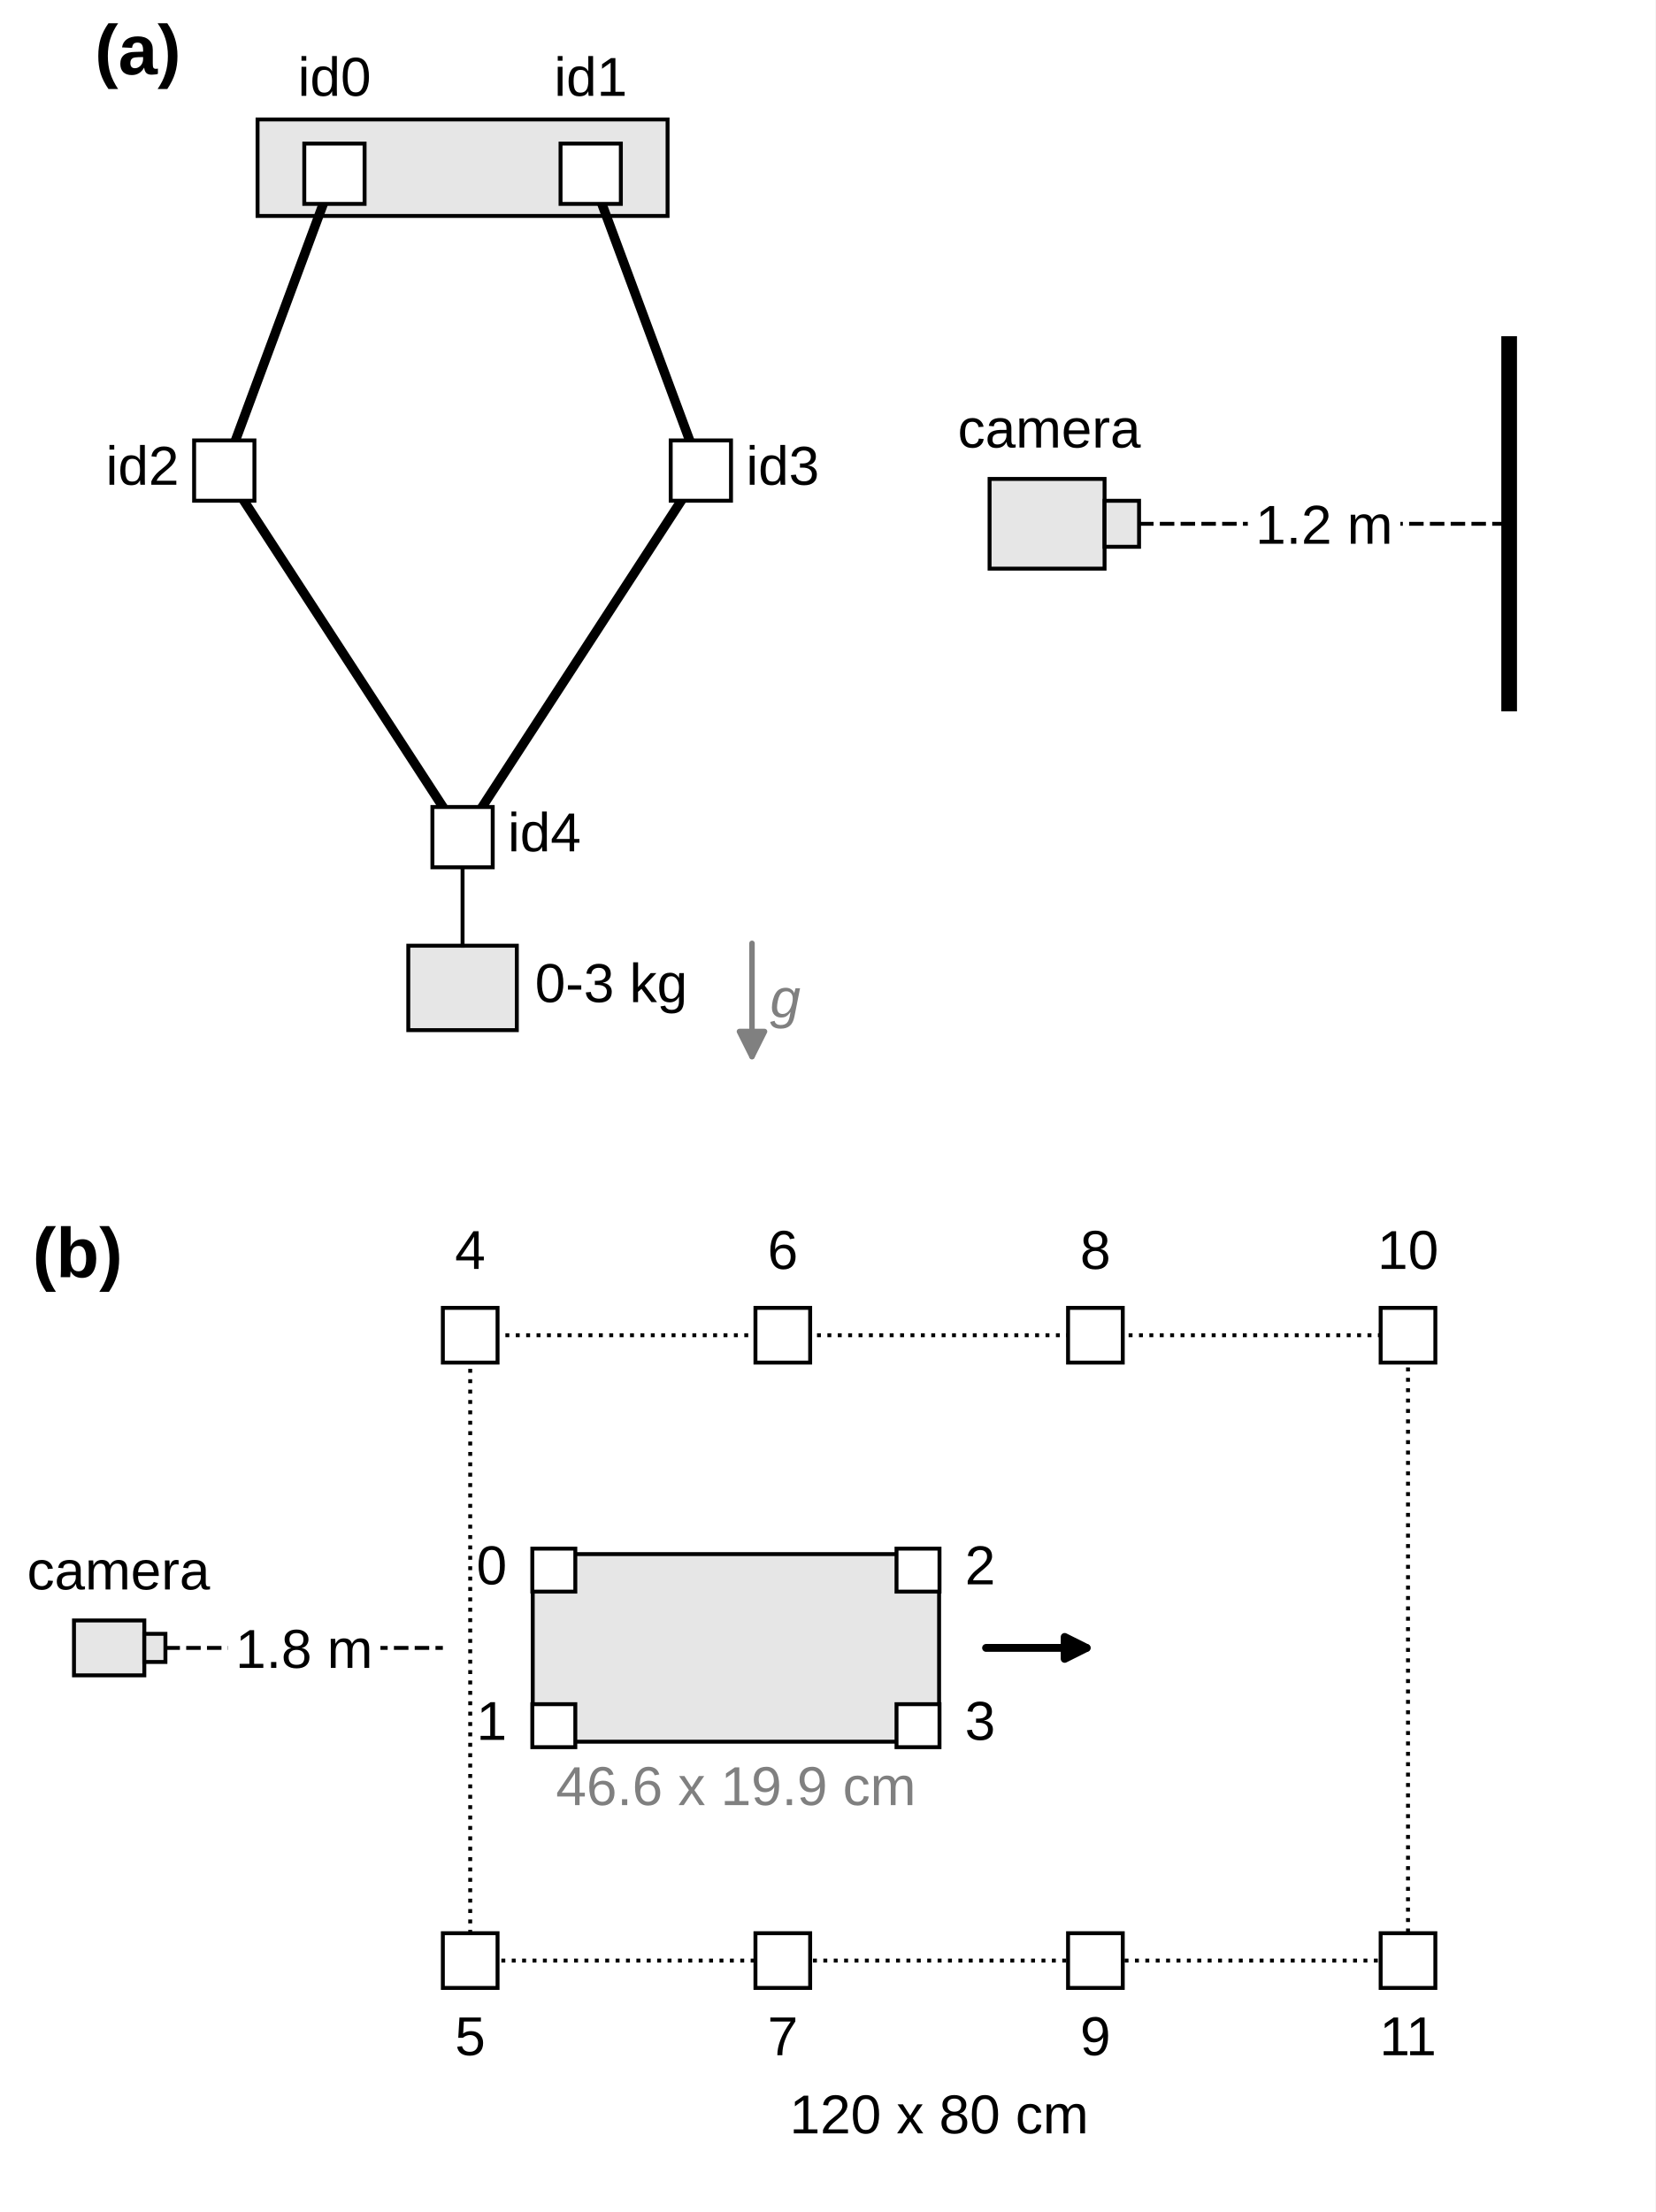
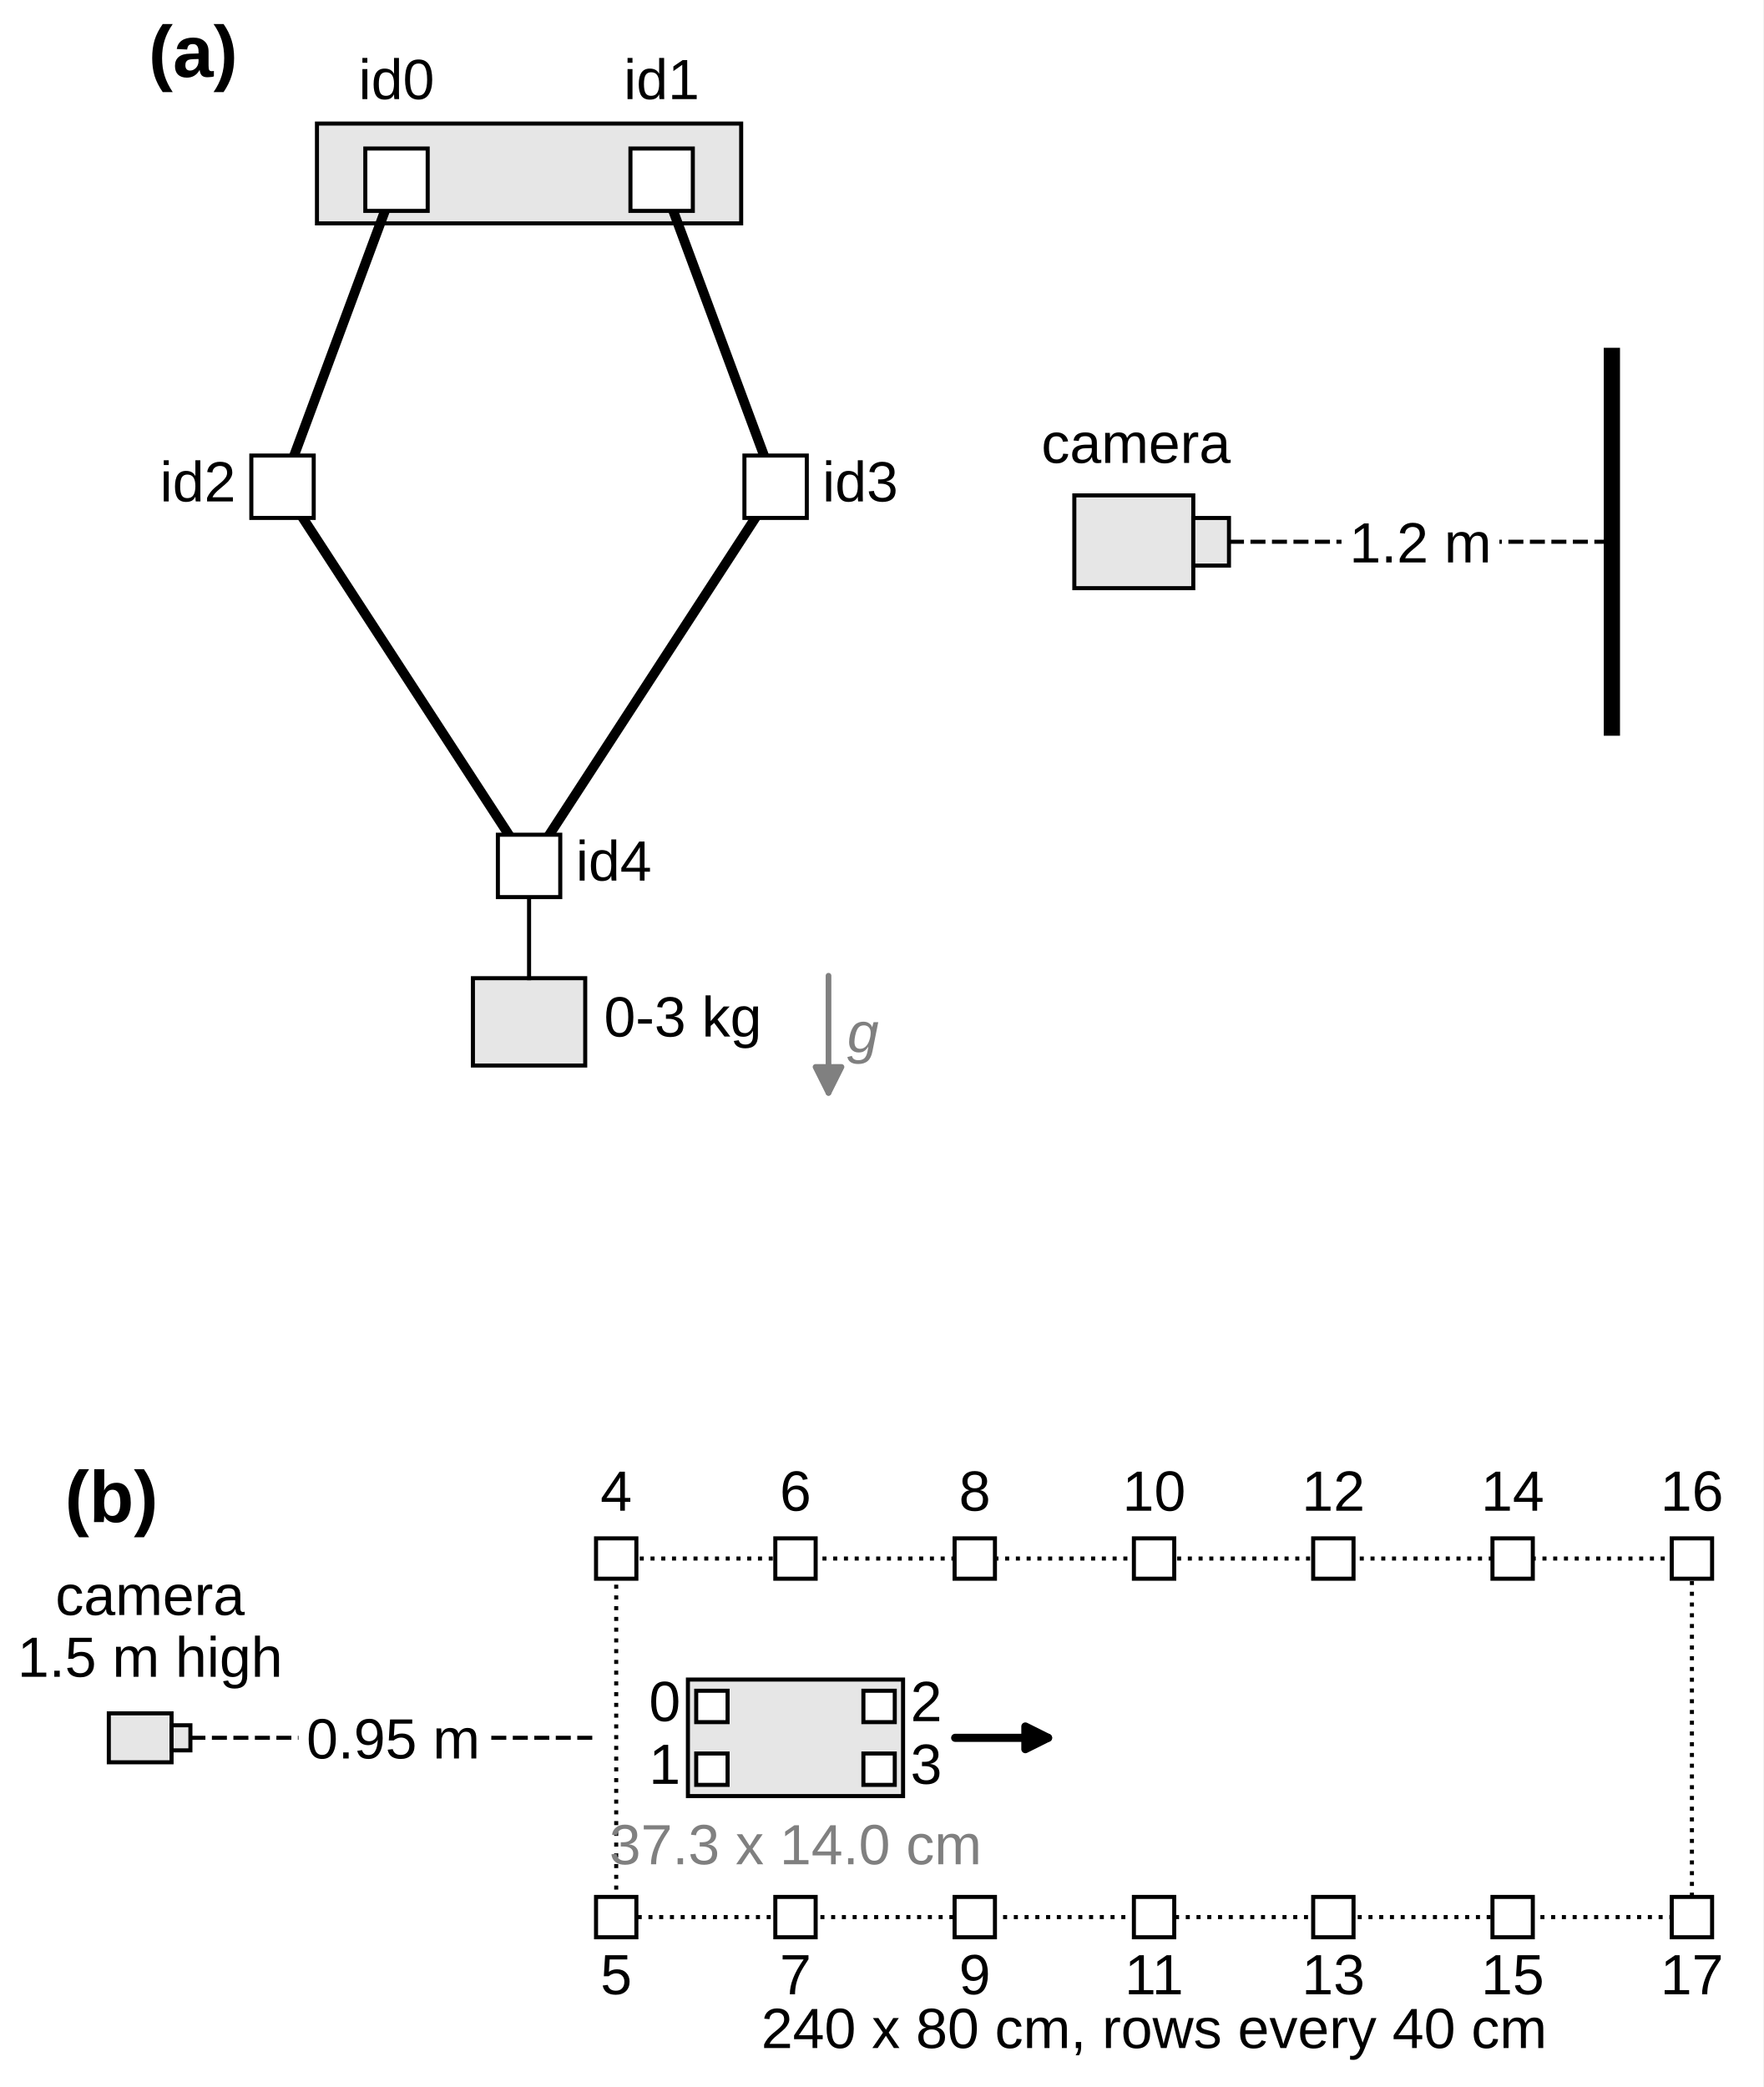
- <svg xmlns="http://www.w3.org/2000/svg" width="211.176pt" height="282.115pt" viewBox="0 0 211.176 282.115" version="1.1">
+ <svg xmlns="http://www.w3.org/2000/svg" width="217.403pt" height="257.333pt" viewBox="0 0 217.403 257.333" version="1.1">
  <defs>
    <style type="text/css">*{stroke-linejoin: round; stroke-linecap: butt}</style>
  </defs>
  <g id="figure_1">
    <g id="patch_1">
-       <path d="M 0 282.115  L 211.176 282.115  L 211.176 0  L 0 0  z " style="fill: #ffffff" />
+       <path d="M 0 257.333  L 217.403 257.333  L 217.403 0  L 0 0  z " style="fill: #ffffff" />
    </g>
    <g id="axes_1">
      <g id="patch_2">
-         <path d="M 32.855 27.543  L 85.159 27.543  L 85.159 15.236  L 32.855 15.236  z " clip-path="url(#p67ddb691ec)" style="fill: #e6e6e6; stroke: #000000; stroke-width: 0.5; stroke-linejoin: miter" />
+         <path d="M 39.081 27.543  L 91.385 27.543  L 91.385 15.236  L 39.081 15.236  z " clip-path="url(#p73a5b8a04f)" style="fill: #e6e6e6; stroke: #000000; stroke-width: 0.5; stroke-linejoin: miter" />
      </g>
      <g id="patch_3">
-         <path d="M 52.084 131.382  L 65.929 131.382  L 65.929 120.614  L 52.084 120.614  z " clip-path="url(#p67ddb691ec)" style="fill: #e6e6e6; stroke: #000000; stroke-width: 0.5; stroke-linejoin: miter" />
+         <path d="M 58.311 131.382  L 72.156 131.382  L 72.156 120.614  L 58.311 120.614  z " clip-path="url(#p73a5b8a04f)" style="fill: #e6e6e6; stroke: #000000; stroke-width: 0.5; stroke-linejoin: miter" />
      </g>
      <g id="line2d_1">
-         <path d="M 59.007 110.615  L 59.007 120.614  " clip-path="url(#p67ddb691ec)" style="fill: none; stroke: #000000; stroke-width: 0.5; stroke-linecap: square" />
+         <path d="M 65.233 110.615  L 65.233 120.614  " clip-path="url(#p73a5b8a04f)" style="fill: none; stroke: #000000; stroke-width: 0.5; stroke-linecap: square" />
      </g>
      <g id="line2d_2">
-         <path d="M 42.662 22.159  L 28.609 60.017  " clip-path="url(#p67ddb691ec)" style="fill: none; stroke: #000000; stroke-width: 1.2; stroke-linecap: round" />
+         <path d="M 48.888 22.159  L 34.835 60.017  " clip-path="url(#p73a5b8a04f)" style="fill: none; stroke: #000000; stroke-width: 1.2; stroke-linecap: round" />
      </g>
      <g id="line2d_3">
-         <path d="M 28.609 60.017  L 59.007 106.769  " clip-path="url(#p67ddb691ec)" style="fill: none; stroke: #000000; stroke-width: 1.2; stroke-linecap: round" />
+         <path d="M 34.835 60.017  L 65.233 106.769  " clip-path="url(#p73a5b8a04f)" style="fill: none; stroke: #000000; stroke-width: 1.2; stroke-linecap: round" />
      </g>
      <g id="line2d_4">
-         <path d="M 75.352 22.159  L 89.405 60.017  " clip-path="url(#p67ddb691ec)" style="fill: none; stroke: #000000; stroke-width: 1.2; stroke-linecap: round" />
+         <path d="M 81.578 22.159  L 95.631 60.017  " clip-path="url(#p73a5b8a04f)" style="fill: none; stroke: #000000; stroke-width: 1.2; stroke-linecap: round" />
      </g>
      <g id="line2d_5">
-         <path d="M 89.405 60.017  L 59.007 106.769  " clip-path="url(#p67ddb691ec)" style="fill: none; stroke: #000000; stroke-width: 1.2; stroke-linecap: round" />
+         <path d="M 95.631 60.017  L 65.233 106.769  " clip-path="url(#p73a5b8a04f)" style="fill: none; stroke: #000000; stroke-width: 1.2; stroke-linecap: round" />
      </g>
      <g id="text_1">
-         <text style="font-size: 7px; font-family: 'Arial'; text-anchor: middle" x="42.662" y="12.225" transform="rotate(-0 42.66171 12.22457)">id0</text>
+         <text style="font-size: 7px; font-family: 'Arial'; text-anchor: middle" x="48.888" y="12.225" transform="rotate(-0 48.88812 12.22457)">id0</text>
      </g>
      <g id="text_2">
-         <text style="font-size: 7px; font-family: 'Arial'; text-anchor: middle" x="75.352" y="12.225" transform="rotate(-0 75.35191 12.22457)">id1</text>
+         <text style="font-size: 7px; font-family: 'Arial'; text-anchor: middle" x="81.578" y="12.225" transform="rotate(-0 81.57832 12.22457)">id1</text>
      </g>
      <g id="text_3">
-         <text style="font-size: 7px; font-family: 'Arial'; text-anchor: end" x="22.84" y="61.828" transform="rotate(-0 22.83976 61.82809)">id2</text>
+         <text style="font-size: 7px; font-family: 'Arial'; text-anchor: end" x="29.066" y="61.828" transform="rotate(-0 29.06617 61.82809)">id2</text>
      </g>
      <g id="text_4">
-         <text style="font-size: 7px; font-family: 'Arial'; text-anchor: start" x="95.174" y="61.828" transform="rotate(-0 95.17386 61.82809)">id3</text>
+         <text style="font-size: 7px; font-family: 'Arial'; text-anchor: start" x="101.4" y="61.828" transform="rotate(-0 101.4003 61.82809)">id3</text>
      </g>
      <g id="text_5">
-         <text style="font-size: 7px; font-family: 'Arial'; text-anchor: start" x="64.776" y="108.58" transform="rotate(-0 64.77567 108.5802)">id4</text>
+         <text style="font-size: 7px; font-family: 'Arial'; text-anchor: start" x="71.002" y="108.58" transform="rotate(-0 71.00208 108.5802)">id4</text>
      </g>
      <g id="text_6">
-         <text style="font-size: 7px; font-family: 'Arial'; text-anchor: start" x="68.237" y="127.81" transform="rotate(-0 68.23698 127.8096)">0-3 kg</text>
+         <text style="font-size: 7px; font-family: 'Arial'; text-anchor: start" x="74.463" y="127.81" transform="rotate(-0 74.4634 127.8096)">0-3 kg</text>
      </g>
      <g id="patch_4">
-         <path d="M 95.928 120.311  Q 95.928 127.925 95.928 134.756  " style="fill: none; stroke: #808080; stroke-width: 0.7; stroke-linecap: round" />
-         <path d="M 97.528 131.556  L 95.928 134.756  L 94.328 131.556  z " style="fill: #808080; stroke: #808080; stroke-width: 0.7; stroke-linecap: round" />
+         <path d="M 102.154 120.311  Q 102.154 127.925 102.154 134.756  " style="fill: none; stroke: #808080; stroke-width: 0.7; stroke-linecap: round" />
+         <path d="M 103.754 131.556  L 102.154 134.756  L 100.554 131.556  z " style="fill: #808080; stroke: #808080; stroke-width: 0.7; stroke-linecap: round" />
      </g>
      <g id="text_7">
-         <text style="font-style: italic; font-size: 7px; font-family: 'Arial'; text-anchor: start; fill: #808080" x="98.235" y="129.743" transform="rotate(-0 98.23505 129.7429)">g</text>
+         <text style="font-style: italic; font-size: 7px; font-family: 'Arial'; text-anchor: start; fill: #808080" x="104.461" y="129.743" transform="rotate(-0 104.4615 129.7429)">g</text>
      </g>
      <g id="text_8">
-         <text style="font-weight: 700; font-size: 9px; font-family: 'Arial'; text-anchor: start" x="12.087" y="9.481" transform="rotate(-0 12.08676 9.481427)">(a)</text>
+         <text style="font-weight: 700; font-size: 9px; font-family: 'Arial'; text-anchor: start" x="18.313" y="9.481" transform="rotate(-0 18.31317 9.481427)">(a)</text>
      </g>
      <g id="patch_5">
-         <path d="M 38.816 26.005  L 46.508 26.005  L 46.508 18.313  L 38.816 18.313  z " clip-path="url(#p67ddb691ec)" style="fill: #ffffff; stroke: #000000; stroke-width: 0.5; stroke-linejoin: miter" />
+         <path d="M 45.042 26.005  L 52.734 26.005  L 52.734 18.313  L 45.042 18.313  z " clip-path="url(#p73a5b8a04f)" style="fill: #ffffff; stroke: #000000; stroke-width: 0.5; stroke-linejoin: miter" />
      </g>
      <g id="patch_6">
-         <path d="M 71.506 26.005  L 79.198 26.005  L 79.198 18.313  L 71.506 18.313  z " clip-path="url(#p67ddb691ec)" style="fill: #ffffff; stroke: #000000; stroke-width: 0.5; stroke-linejoin: miter" />
+         <path d="M 77.732 26.005  L 85.424 26.005  L 85.424 18.313  L 77.732 18.313  z " clip-path="url(#p73a5b8a04f)" style="fill: #ffffff; stroke: #000000; stroke-width: 0.5; stroke-linejoin: miter" />
      </g>
      <g id="patch_7">
-         <path d="M 24.763 63.862  L 32.455 63.862  L 32.455 56.171  L 24.763 56.171  z " clip-path="url(#p67ddb691ec)" style="fill: #ffffff; stroke: #000000; stroke-width: 0.5; stroke-linejoin: miter" />
+         <path d="M 30.989 63.862  L 38.681 63.862  L 38.681 56.171  L 30.989 56.171  z " clip-path="url(#p73a5b8a04f)" style="fill: #ffffff; stroke: #000000; stroke-width: 0.5; stroke-linejoin: miter" />
      </g>
      <g id="patch_8">
-         <path d="M 85.559 63.862  L 93.251 63.862  L 93.251 56.171  L 85.559 56.171  z " clip-path="url(#p67ddb691ec)" style="fill: #ffffff; stroke: #000000; stroke-width: 0.5; stroke-linejoin: miter" />
+         <path d="M 91.786 63.862  L 99.477 63.862  L 99.477 56.171  L 91.786 56.171  z " clip-path="url(#p73a5b8a04f)" style="fill: #ffffff; stroke: #000000; stroke-width: 0.5; stroke-linejoin: miter" />
      </g>
      <g id="patch_9">
-         <path d="M 55.161 110.615  L 62.853 110.615  L 62.853 102.923  L 55.161 102.923  z " clip-path="url(#p67ddb691ec)" style="fill: #ffffff; stroke: #000000; stroke-width: 0.5; stroke-linejoin: miter" />
+         <path d="M 61.387 110.615  L 69.079 110.615  L 69.079 102.923  L 61.387 102.923  z " clip-path="url(#p73a5b8a04f)" style="fill: #ffffff; stroke: #000000; stroke-width: 0.5; stroke-linejoin: miter" />
      </g>
    </g>
    <g id="axes_2">
      <g id="patch_10">
-         <path d="M 126.236 72.523  L 140.904 72.523  L 140.904 61.082  L 126.236 61.082  z " clip-path="url(#p2ba2d6f1d0)" style="fill: #e6e6e6; stroke: #000000; stroke-width: 0.5; stroke-linejoin: miter" />
+         <path d="M 132.462 72.523  L 147.13 72.523  L 147.13 61.082  L 132.462 61.082  z " clip-path="url(#p66ca06079c)" style="fill: #e6e6e6; stroke: #000000; stroke-width: 0.5; stroke-linejoin: miter" />
      </g>
      <g id="patch_11">
-         <path d="M 140.904 69.736  L 145.304 69.736  L 145.304 63.869  L 140.904 63.869  z " clip-path="url(#p2ba2d6f1d0)" style="fill: #e6e6e6; stroke: #000000; stroke-width: 0.5; stroke-linejoin: miter" />
+         <path d="M 147.13 69.736  L 151.53 69.736  L 151.53 63.869  L 147.13 63.869  z " clip-path="url(#p66ca06079c)" style="fill: #e6e6e6; stroke: #000000; stroke-width: 0.5; stroke-linejoin: miter" />
      </g>
      <g id="line2d_6">
-         <path d="M 145.304 66.803  L 192.515 66.803  " clip-path="url(#p2ba2d6f1d0)" style="fill: none; stroke-dasharray: 1.85,0.8; stroke-dashoffset: 0; stroke: #000000; stroke-width: 0.5" />
+         <path d="M 151.53 66.803  L 198.742 66.803  " clip-path="url(#p66ca06079c)" style="fill: none; stroke-dasharray: 1.85,0.8; stroke-dashoffset: 0; stroke: #000000; stroke-width: 0.5" />
      </g>
      <g id="line2d_7">
-         <path d="M 192.515 89.721  L 192.515 43.885  " clip-path="url(#p2ba2d6f1d0)" style="fill: none; stroke: #000000; stroke-width: 2; stroke-linecap: square" />
+         <path d="M 198.742 89.721  L 198.742 43.885  " clip-path="url(#p66ca06079c)" style="fill: none; stroke: #000000; stroke-width: 2; stroke-linecap: square" />
      </g>
      <g id="text_9">
        <g id="patch_12">
-           <path d="M 159.177 71.804  L 178.642 71.804  L 178.642 63.275  L 159.177 63.275  z " style="fill: #ffffff" />
+           <path d="M 165.403 71.804  L 184.869 71.804  L 184.869 63.275  L 165.403 63.275  z " style="fill: #ffffff" />
        </g>
-         <text style="font-size: 7px; font-family: 'Arial'; text-anchor: middle" x="168.91" y="69.351" transform="rotate(-0 168.9096 69.35078)">1.2 m</text>
+         <text style="font-size: 7px; font-family: 'Arial'; text-anchor: middle" x="175.136" y="69.351" transform="rotate(-0 175.136 69.35078)">1.2 m</text>
      </g>
      <g id="text_10">
-         <text style="font-size: 7px; font-family: 'Arial'; text-anchor: middle" x="133.845" y="57.079" transform="rotate(-0 133.8449 57.07902)">camera</text>
+         <text style="font-size: 7px; font-family: 'Arial'; text-anchor: middle" x="140.071" y="57.079" transform="rotate(-0 140.0713 57.07902)">camera</text>
      </g>
    </g>
    <g id="axes_3">
      <g id="patch_13">
-         <path d="M 59.982 250.048  L 179.612 250.048  L 179.612 170.294  L 59.982 170.294  L 59.982 250.048  z " clip-path="url(#pb279acfa7c)" style="fill: none; stroke-dasharray: 0.5,0.825; stroke-dashoffset: 0; stroke: #000000; stroke-width: 0.5; stroke-linejoin: miter" />
+         <path d="M 75.977 236.383  L 208.611 236.383  L 208.611 192.172  L 75.977 192.172  L 75.977 236.383  z " clip-path="url(#p4d72ee40ca)" style="fill: none; stroke-dasharray: 0.5,0.825; stroke-dashoffset: 0; stroke: #000000; stroke-width: 0.5; stroke-linejoin: miter" />
      </g>
      <g id="patch_14">
-         <path d="M 67.957 222.134  L 119.797 222.134  L 119.797 198.208  L 67.957 198.208  z " clip-path="url(#pb279acfa7c)" style="fill: #e6e6e6; stroke: #000000; stroke-width: 0.5; stroke-linejoin: miter" />
+         <path d="M 84.819 221.462  L 111.346 221.462  L 111.346 207.093  L 84.819 207.093  z " clip-path="url(#p4d72ee40ca)" style="fill: #e6e6e6; stroke: #000000; stroke-width: 0.5; stroke-linejoin: miter" />
      </g>
      <g id="patch_15">
-         <path d="M 9.438 213.67  L 18.41 213.67  L 18.41 206.671  L 9.438 206.671  z " clip-path="url(#pb279acfa7c)" style="fill: #e6e6e6; stroke: #000000; stroke-width: 0.5; stroke-linejoin: miter" />
+         <path d="M 13.417 217.295  L 21.154 217.295  L 21.154 211.26  L 13.417 211.26  z " clip-path="url(#p4d72ee40ca)" style="fill: #e6e6e6; stroke: #000000; stroke-width: 0.5; stroke-linejoin: miter" />
      </g>
      <g id="patch_16">
-         <path d="M 18.41 211.965  L 21.102 211.965  L 21.102 208.376  L 18.41 208.376  z " clip-path="url(#pb279acfa7c)" style="fill: #e6e6e6; stroke: #000000; stroke-width: 0.5; stroke-linejoin: miter" />
+         <path d="M 21.154 215.825  L 23.476 215.825  L 23.476 212.73  L 21.154 212.73  z " clip-path="url(#p4d72ee40ca)" style="fill: #e6e6e6; stroke: #000000; stroke-width: 0.5; stroke-linejoin: miter" />
      </g>
      <g id="line2d_8">
-         <path d="M 21.102 210.171  L 56.492 210.171  " clip-path="url(#pb279acfa7c)" style="fill: none; stroke-dasharray: 1.85,0.8; stroke-dashoffset: 0; stroke: #000000; stroke-width: 0.5" />
+         <path d="M 23.476 214.278  L 73.49 214.278  " clip-path="url(#p4d72ee40ca)" style="fill: none; stroke-dasharray: 1.85,0.8; stroke-dashoffset: 0; stroke: #000000; stroke-width: 0.5" />
      </g>
      <g id="text_11">
-         <text style="font-size: 7px; font-family: 'Arial'; text-anchor: middle" x="59.982" y="161.842" transform="rotate(-0 59.98151 161.8422)">4</text>
+         <text style="font-size: 7px; font-family: 'Arial'; text-anchor: middle" x="75.977" y="186.278" transform="rotate(-0 75.9766 186.2776)">4</text>
      </g>
      <g id="text_12">
-         <text style="font-size: 7px; font-family: 'Arial'; text-anchor: middle" x="59.982" y="262.122" transform="rotate(-0 59.98151 262.1222)">5</text>
+         <text style="font-size: 7px; font-family: 'Arial'; text-anchor: middle" x="75.977" y="245.901" transform="rotate(-0 75.9766 245.9006)">5</text>
      </g>
      <g id="text_13">
-         <text style="font-size: 7px; font-family: 'Arial'; text-anchor: middle" x="99.858" y="161.842" transform="rotate(-0 99.85841 161.8422)">6</text>
+         <text style="font-size: 7px; font-family: 'Arial'; text-anchor: middle" x="98.082" y="186.278" transform="rotate(-0 98.08233 186.2776)">6</text>
      </g>
      <g id="text_14">
-         <text style="font-size: 7px; font-family: 'Arial'; text-anchor: middle" x="99.858" y="262.122" transform="rotate(-0 99.85841 262.1222)">7</text>
+         <text style="font-size: 7px; font-family: 'Arial'; text-anchor: middle" x="98.082" y="245.901" transform="rotate(-0 98.08233 245.9006)">7</text>
      </g>
      <g id="text_15">
-         <text style="font-size: 7px; font-family: 'Arial'; text-anchor: middle" x="139.735" y="161.842" transform="rotate(-0 139.7353 161.8422)">8</text>
+         <text style="font-size: 7px; font-family: 'Arial'; text-anchor: middle" x="120.188" y="186.278" transform="rotate(-0 120.1881 186.2776)">8</text>
      </g>
      <g id="text_16">
-         <text style="font-size: 7px; font-family: 'Arial'; text-anchor: middle" x="139.735" y="262.122" transform="rotate(-0 139.7353 262.1222)">9</text>
+         <text style="font-size: 7px; font-family: 'Arial'; text-anchor: middle" x="120.188" y="245.901" transform="rotate(-0 120.1881 245.9006)">9</text>
      </g>
      <g id="text_17">
-         <text style="font-size: 7px; font-family: 'Arial'; text-anchor: middle" x="179.612" y="161.842" transform="rotate(-0 179.6122 161.8422)">10</text>
+         <text style="font-size: 7px; font-family: 'Arial'; text-anchor: middle" x="142.294" y="186.278" transform="rotate(-0 142.2938 186.2776)">10</text>
      </g>
      <g id="text_18">
-         <text style="font-size: 7px; font-family: 'Arial'; text-anchor: middle" x="179.612" y="262.122" transform="rotate(-0 179.6122 262.1222)">11</text>
+         <text style="font-size: 7px; font-family: 'Arial'; text-anchor: middle" x="142.294" y="245.901" transform="rotate(-0 142.2938 245.9006)">11</text>
      </g>
      <g id="text_19">
-         <text style="font-size: 7px; font-family: 'Arial'; text-anchor: middle" x="119.797" y="272.091" transform="rotate(-0 119.7969 272.0915)">120 x 80 cm</text>
+         <text style="font-size: 7px; font-family: 'Arial'; text-anchor: middle" x="164.4" y="186.278" transform="rotate(-0 164.3995 186.2776)">12</text>
      </g>
      <g id="text_20">
-         <text style="font-size: 7px; font-family: 'Arial'; text-anchor: end" x="64.667" y="202.063" transform="rotate(-0 64.66705 202.0628)">0</text>
+         <text style="font-size: 7px; font-family: 'Arial'; text-anchor: middle" x="164.4" y="245.901" transform="rotate(-0 164.3995 245.9006)">13</text>
      </g>
      <g id="text_21">
-         <text style="font-size: 7px; font-family: 'Arial'; text-anchor: end" x="64.667" y="221.902" transform="rotate(-0 64.66705 221.9016)">1</text>
+         <text style="font-size: 7px; font-family: 'Arial'; text-anchor: middle" x="186.505" y="186.278" transform="rotate(-0 186.5052 186.2776)">14</text>
      </g>
      <g id="text_22">
-         <text style="font-size: 7px; font-family: 'Arial'; text-anchor: start" x="123.087" y="202.063" transform="rotate(-0 123.0867 202.0628)">2</text>
+         <text style="font-size: 7px; font-family: 'Arial'; text-anchor: middle" x="186.505" y="245.901" transform="rotate(-0 186.5052 245.9006)">15</text>
      </g>
      <g id="text_23">
-         <text style="font-size: 7px; font-family: 'Arial'; text-anchor: start" x="123.087" y="221.902" transform="rotate(-0 123.0867 221.9016)">3</text>
+         <text style="font-size: 7px; font-family: 'Arial'; text-anchor: middle" x="208.611" y="186.278" transform="rotate(-0 208.611 186.2776)">16</text>
      </g>
      <g id="text_24">
-         <text style="font-size: 7px; font-family: 'Arial'; text-anchor: middle; fill: #808080" x="93.877" y="230.221" transform="rotate(-0 93.87688 230.2207)">46.6 x 19.9 cm</text>
+         <text style="font-size: 7px; font-family: 'Arial'; text-anchor: middle" x="208.611" y="245.901" transform="rotate(-0 208.611 245.9006)">17</text>
+       </g>
+       <g id="text_25">
+         <text style="font-size: 7px; font-family: 'Arial'; text-anchor: middle" x="142.294" y="252.532" transform="rotate(-0 142.2938 252.5324)">240 x 80 cm, rows every 40 cm</text>
+       </g>
+       <g id="text_26">
+         <text style="font-size: 7px; font-family: 'Arial'; text-anchor: end" x="83.907" y="212.221" transform="rotate(-0 83.90703 212.2206)">0</text>
+       </g>
+       <g id="text_27">
+         <text style="font-size: 7px; font-family: 'Arial'; text-anchor: end" x="83.907" y="219.958" transform="rotate(-0 83.90703 219.9576)">1</text>
+       </g>
+       <g id="text_28">
+         <text style="font-size: 7px; font-family: 'Arial'; text-anchor: start" x="112.258" y="212.221" transform="rotate(-0 112.2576 212.2206)">2</text>
+       </g>
+       <g id="text_29">
+         <text style="font-size: 7px; font-family: 'Arial'; text-anchor: start" x="112.258" y="219.958" transform="rotate(-0 112.2576 219.9576)">3</text>
+       </g>
+       <g id="text_30">
+         <text style="font-size: 7px; font-family: 'Arial'; text-anchor: middle; fill: #808080" x="98.082" y="229.874" transform="rotate(-0 98.08233 229.874)">37.3 x 14.0 cm</text>
      </g>
      <g id="patch_17">
-         <path d="M 125.787 210.171  Q 132.76 210.171 138.614 210.171  " style="fill: none; stroke: #000000; stroke-linecap: round" />
-         <path d="M 135.814 208.771  L 138.614 210.171  L 135.814 211.571  z " style="stroke: #000000; stroke-linecap: round" />
-       </g>
-       <g id="text_25">
+         <path d="M 117.771 214.278  Q 124.057 214.278 129.225 214.278  " style="fill: none; stroke: #000000; stroke-linecap: round" />
+         <path d="M 126.425 212.878  L 129.225 214.278  L 126.425 215.678  z " style="stroke: #000000; stroke-linecap: round" />
+       </g>
+       <g id="text_31">
        <g id="patch_18">
-           <path d="M 29.064 215.172  L 48.53 215.172  L 48.53 206.643  L 29.064 206.643  z " style="fill: #ffffff" />
+           <path d="M 36.804 219.279  L 60.162 219.279  L 60.162 210.749  L 36.804 210.749  z " style="fill: #ffffff" />
        </g>
-         <text style="font-size: 7px; font-family: 'Arial'; text-anchor: middle" x="38.797" y="212.719" transform="rotate(-0 38.79691 212.7188)">1.8 m</text>
-       </g>
-       <g id="text_26">
-         <text style="font-size: 7px; font-family: 'Arial'; text-anchor: middle" x="15.12" y="202.716" transform="rotate(-0 15.11999 202.716)">camera</text>
-       </g>
-       <g id="text_27">
-         <text style="font-weight: 700; font-size: 9px; font-family: 'Arial'; text-anchor: start" x="4.154" y="162.889" transform="rotate(-0 4.153845 162.8891)">(b)</text>
+         <text style="font-size: 7px; font-family: 'Arial'; text-anchor: middle" x="48.483" y="216.826" transform="rotate(-0 48.48261 216.8257)">0.95 m</text>
+       </g>
+       <g id="text_32">
+         <text style="font-size: 7px; font-family: 'Arial'" transform="translate(6.831953 199.1345)">camera</text>
+         <text style="font-size: 7px; font-family: 'Arial'" transform="translate(2.16 206.7532)">1.5 m high</text>
+       </g>
+       <g id="text_33">
+         <text style="font-weight: 700; font-size: 9px; font-family: 'Arial'; text-anchor: start" x="8.001" y="187.671" transform="rotate(-0 8.001499 187.6712)">(b)</text>
      </g>
      <g id="patch_19">
-         <path d="M 56.492 173.783  L 63.471 173.783  L 63.471 166.805  L 56.492 166.805  z " clip-path="url(#pb279acfa7c)" style="fill: #ffffff; stroke: #000000; stroke-width: 0.5; stroke-linejoin: miter" />
+         <path d="M 73.49 194.659  L 78.463 194.659  L 78.463 189.685  L 73.49 189.685  z " clip-path="url(#p4d72ee40ca)" style="fill: #ffffff; stroke: #000000; stroke-width: 0.5; stroke-linejoin: miter" />
      </g>
      <g id="patch_20">
-         <path d="M 56.492 253.537  L 63.471 253.537  L 63.471 246.558  L 56.492 246.558  z " clip-path="url(#pb279acfa7c)" style="fill: #ffffff; stroke: #000000; stroke-width: 0.5; stroke-linejoin: miter" />
+         <path d="M 73.49 238.87  L 78.463 238.87  L 78.463 233.896  L 73.49 233.896  z " clip-path="url(#p4d72ee40ca)" style="fill: #ffffff; stroke: #000000; stroke-width: 0.5; stroke-linejoin: miter" />
      </g>
      <g id="patch_21">
-         <path d="M 96.369 173.783  L 103.348 173.783  L 103.348 166.805  L 96.369 166.805  z " clip-path="url(#pb279acfa7c)" style="fill: #ffffff; stroke: #000000; stroke-width: 0.5; stroke-linejoin: miter" />
+         <path d="M 95.595 194.659  L 100.569 194.659  L 100.569 189.685  L 95.595 189.685  z " clip-path="url(#p4d72ee40ca)" style="fill: #ffffff; stroke: #000000; stroke-width: 0.5; stroke-linejoin: miter" />
      </g>
      <g id="patch_22">
-         <path d="M 96.369 253.537  L 103.348 253.537  L 103.348 246.558  L 96.369 246.558  z " clip-path="url(#pb279acfa7c)" style="fill: #ffffff; stroke: #000000; stroke-width: 0.5; stroke-linejoin: miter" />
+         <path d="M 95.595 238.87  L 100.569 238.87  L 100.569 233.896  L 95.595 233.896  z " clip-path="url(#p4d72ee40ca)" style="fill: #ffffff; stroke: #000000; stroke-width: 0.5; stroke-linejoin: miter" />
      </g>
      <g id="patch_23">
-         <path d="M 136.246 173.783  L 143.225 173.783  L 143.225 166.805  L 136.246 166.805  z " clip-path="url(#pb279acfa7c)" style="fill: #ffffff; stroke: #000000; stroke-width: 0.5; stroke-linejoin: miter" />
+         <path d="M 117.701 194.659  L 122.675 194.659  L 122.675 189.685  L 117.701 189.685  z " clip-path="url(#p4d72ee40ca)" style="fill: #ffffff; stroke: #000000; stroke-width: 0.5; stroke-linejoin: miter" />
      </g>
      <g id="patch_24">
-         <path d="M 136.246 253.537  L 143.225 253.537  L 143.225 246.558  L 136.246 246.558  z " clip-path="url(#pb279acfa7c)" style="fill: #ffffff; stroke: #000000; stroke-width: 0.5; stroke-linejoin: miter" />
+         <path d="M 117.701 238.87  L 122.675 238.87  L 122.675 233.896  L 117.701 233.896  z " clip-path="url(#p4d72ee40ca)" style="fill: #ffffff; stroke: #000000; stroke-width: 0.5; stroke-linejoin: miter" />
      </g>
      <g id="patch_25">
-         <path d="M 176.123 173.783  L 183.101 173.783  L 183.101 166.805  L 176.123 166.805  z " clip-path="url(#pb279acfa7c)" style="fill: #ffffff; stroke: #000000; stroke-width: 0.5; stroke-linejoin: miter" />
+         <path d="M 139.807 194.659  L 144.781 194.659  L 144.781 189.685  L 139.807 189.685  z " clip-path="url(#p4d72ee40ca)" style="fill: #ffffff; stroke: #000000; stroke-width: 0.5; stroke-linejoin: miter" />
      </g>
      <g id="patch_26">
-         <path d="M 176.123 253.537  L 183.101 253.537  L 183.101 246.558  L 176.123 246.558  z " clip-path="url(#pb279acfa7c)" style="fill: #ffffff; stroke: #000000; stroke-width: 0.5; stroke-linejoin: miter" />
+         <path d="M 139.807 238.87  L 144.781 238.87  L 144.781 233.896  L 139.807 233.896  z " clip-path="url(#p4d72ee40ca)" style="fill: #ffffff; stroke: #000000; stroke-width: 0.5; stroke-linejoin: miter" />
      </g>
      <g id="patch_27">
-         <path d="M 67.907 202.993  L 73.39 202.993  L 73.39 197.51  L 67.907 197.51  z " clip-path="url(#pb279acfa7c)" style="fill: #ffffff; stroke: #000000; stroke-width: 0.5; stroke-linejoin: miter" />
+         <path d="M 161.913 194.659  L 166.886 194.659  L 166.886 189.685  L 161.913 189.685  z " clip-path="url(#p4d72ee40ca)" style="fill: #ffffff; stroke: #000000; stroke-width: 0.5; stroke-linejoin: miter" />
      </g>
      <g id="patch_28">
-         <path d="M 67.907 222.832  L 73.39 222.832  L 73.39 217.349  L 67.907 217.349  z " clip-path="url(#pb279acfa7c)" style="fill: #ffffff; stroke: #000000; stroke-width: 0.5; stroke-linejoin: miter" />
+         <path d="M 161.913 238.87  L 166.886 238.87  L 166.886 233.896  L 161.913 233.896  z " clip-path="url(#p4d72ee40ca)" style="fill: #ffffff; stroke: #000000; stroke-width: 0.5; stroke-linejoin: miter" />
      </g>
      <g id="patch_29">
-         <path d="M 114.364 202.993  L 119.847 202.993  L 119.847 197.51  L 114.364 197.51  z " clip-path="url(#pb279acfa7c)" style="fill: #ffffff; stroke: #000000; stroke-width: 0.5; stroke-linejoin: miter" />
+         <path d="M 184.018 194.659  L 188.992 194.659  L 188.992 189.685  L 184.018 189.685  z " clip-path="url(#p4d72ee40ca)" style="fill: #ffffff; stroke: #000000; stroke-width: 0.5; stroke-linejoin: miter" />
      </g>
      <g id="patch_30">
-         <path d="M 114.364 222.832  L 119.847 222.832  L 119.847 217.349  L 114.364 217.349  z " clip-path="url(#pb279acfa7c)" style="fill: #ffffff; stroke: #000000; stroke-width: 0.5; stroke-linejoin: miter" />
+         <path d="M 184.018 238.87  L 188.992 238.87  L 188.992 233.896  L 184.018 233.896  z " clip-path="url(#p4d72ee40ca)" style="fill: #ffffff; stroke: #000000; stroke-width: 0.5; stroke-linejoin: miter" />
+       </g>
+       <g id="patch_31">
+         <path d="M 206.124 194.659  L 211.098 194.659  L 211.098 189.685  L 206.124 189.685  z " clip-path="url(#p4d72ee40ca)" style="fill: #ffffff; stroke: #000000; stroke-width: 0.5; stroke-linejoin: miter" />
+       </g>
+       <g id="patch_32">
+         <path d="M 206.124 238.87  L 211.098 238.87  L 211.098 233.896  L 206.124 233.896  z " clip-path="url(#p4d72ee40ca)" style="fill: #ffffff; stroke: #000000; stroke-width: 0.5; stroke-linejoin: miter" />
+       </g>
+       <g id="patch_33">
+         <path d="M 85.841 212.343  L 89.71 212.343  L 89.71 208.475  L 85.841 208.475  z " clip-path="url(#p4d72ee40ca)" style="fill: #ffffff; stroke: #000000; stroke-width: 0.5; stroke-linejoin: miter" />
+       </g>
+       <g id="patch_34">
+         <path d="M 85.841 220.08  L 89.71 220.08  L 89.71 216.212  L 85.841 216.212  z " clip-path="url(#p4d72ee40ca)" style="fill: #ffffff; stroke: #000000; stroke-width: 0.5; stroke-linejoin: miter" />
+       </g>
+       <g id="patch_35">
+         <path d="M 106.455 212.343  L 110.323 212.343  L 110.323 208.475  L 106.455 208.475  z " clip-path="url(#p4d72ee40ca)" style="fill: #ffffff; stroke: #000000; stroke-width: 0.5; stroke-linejoin: miter" />
+       </g>
+       <g id="patch_36">
+         <path d="M 106.455 220.08  L 110.323 220.08  L 110.323 216.212  L 106.455 216.212  z " clip-path="url(#p4d72ee40ca)" style="fill: #ffffff; stroke: #000000; stroke-width: 0.5; stroke-linejoin: miter" />
      </g>
    </g>
  </g>
  <defs>
-     <clipPath id="p67ddb691ec">
-       <rect x="10.933" y="2.16" width="96.148" height="138.453" />
+     <clipPath id="p73a5b8a04f">
+       <rect x="17.159" y="2.16" width="96.148" height="138.453" />
    </clipPath>
-     <clipPath id="p2ba2d6f1d0">
-       <rect x="117.344" y="25.55" width="91.672" height="91.672" />
+     <clipPath id="p66ca06079c">
+       <rect x="123.57" y="25.55" width="91.672" height="91.672" />
    </clipPath>
-     <clipPath id="pb279acfa7c">
-       <rect x="2.16" y="156.337" width="205.366" height="123.618" />
+     <clipPath id="p4d72ee40ca">
+       <rect x="6.896" y="181.119" width="208.346" height="74.054" />
    </clipPath>
  </defs>
</svg>
